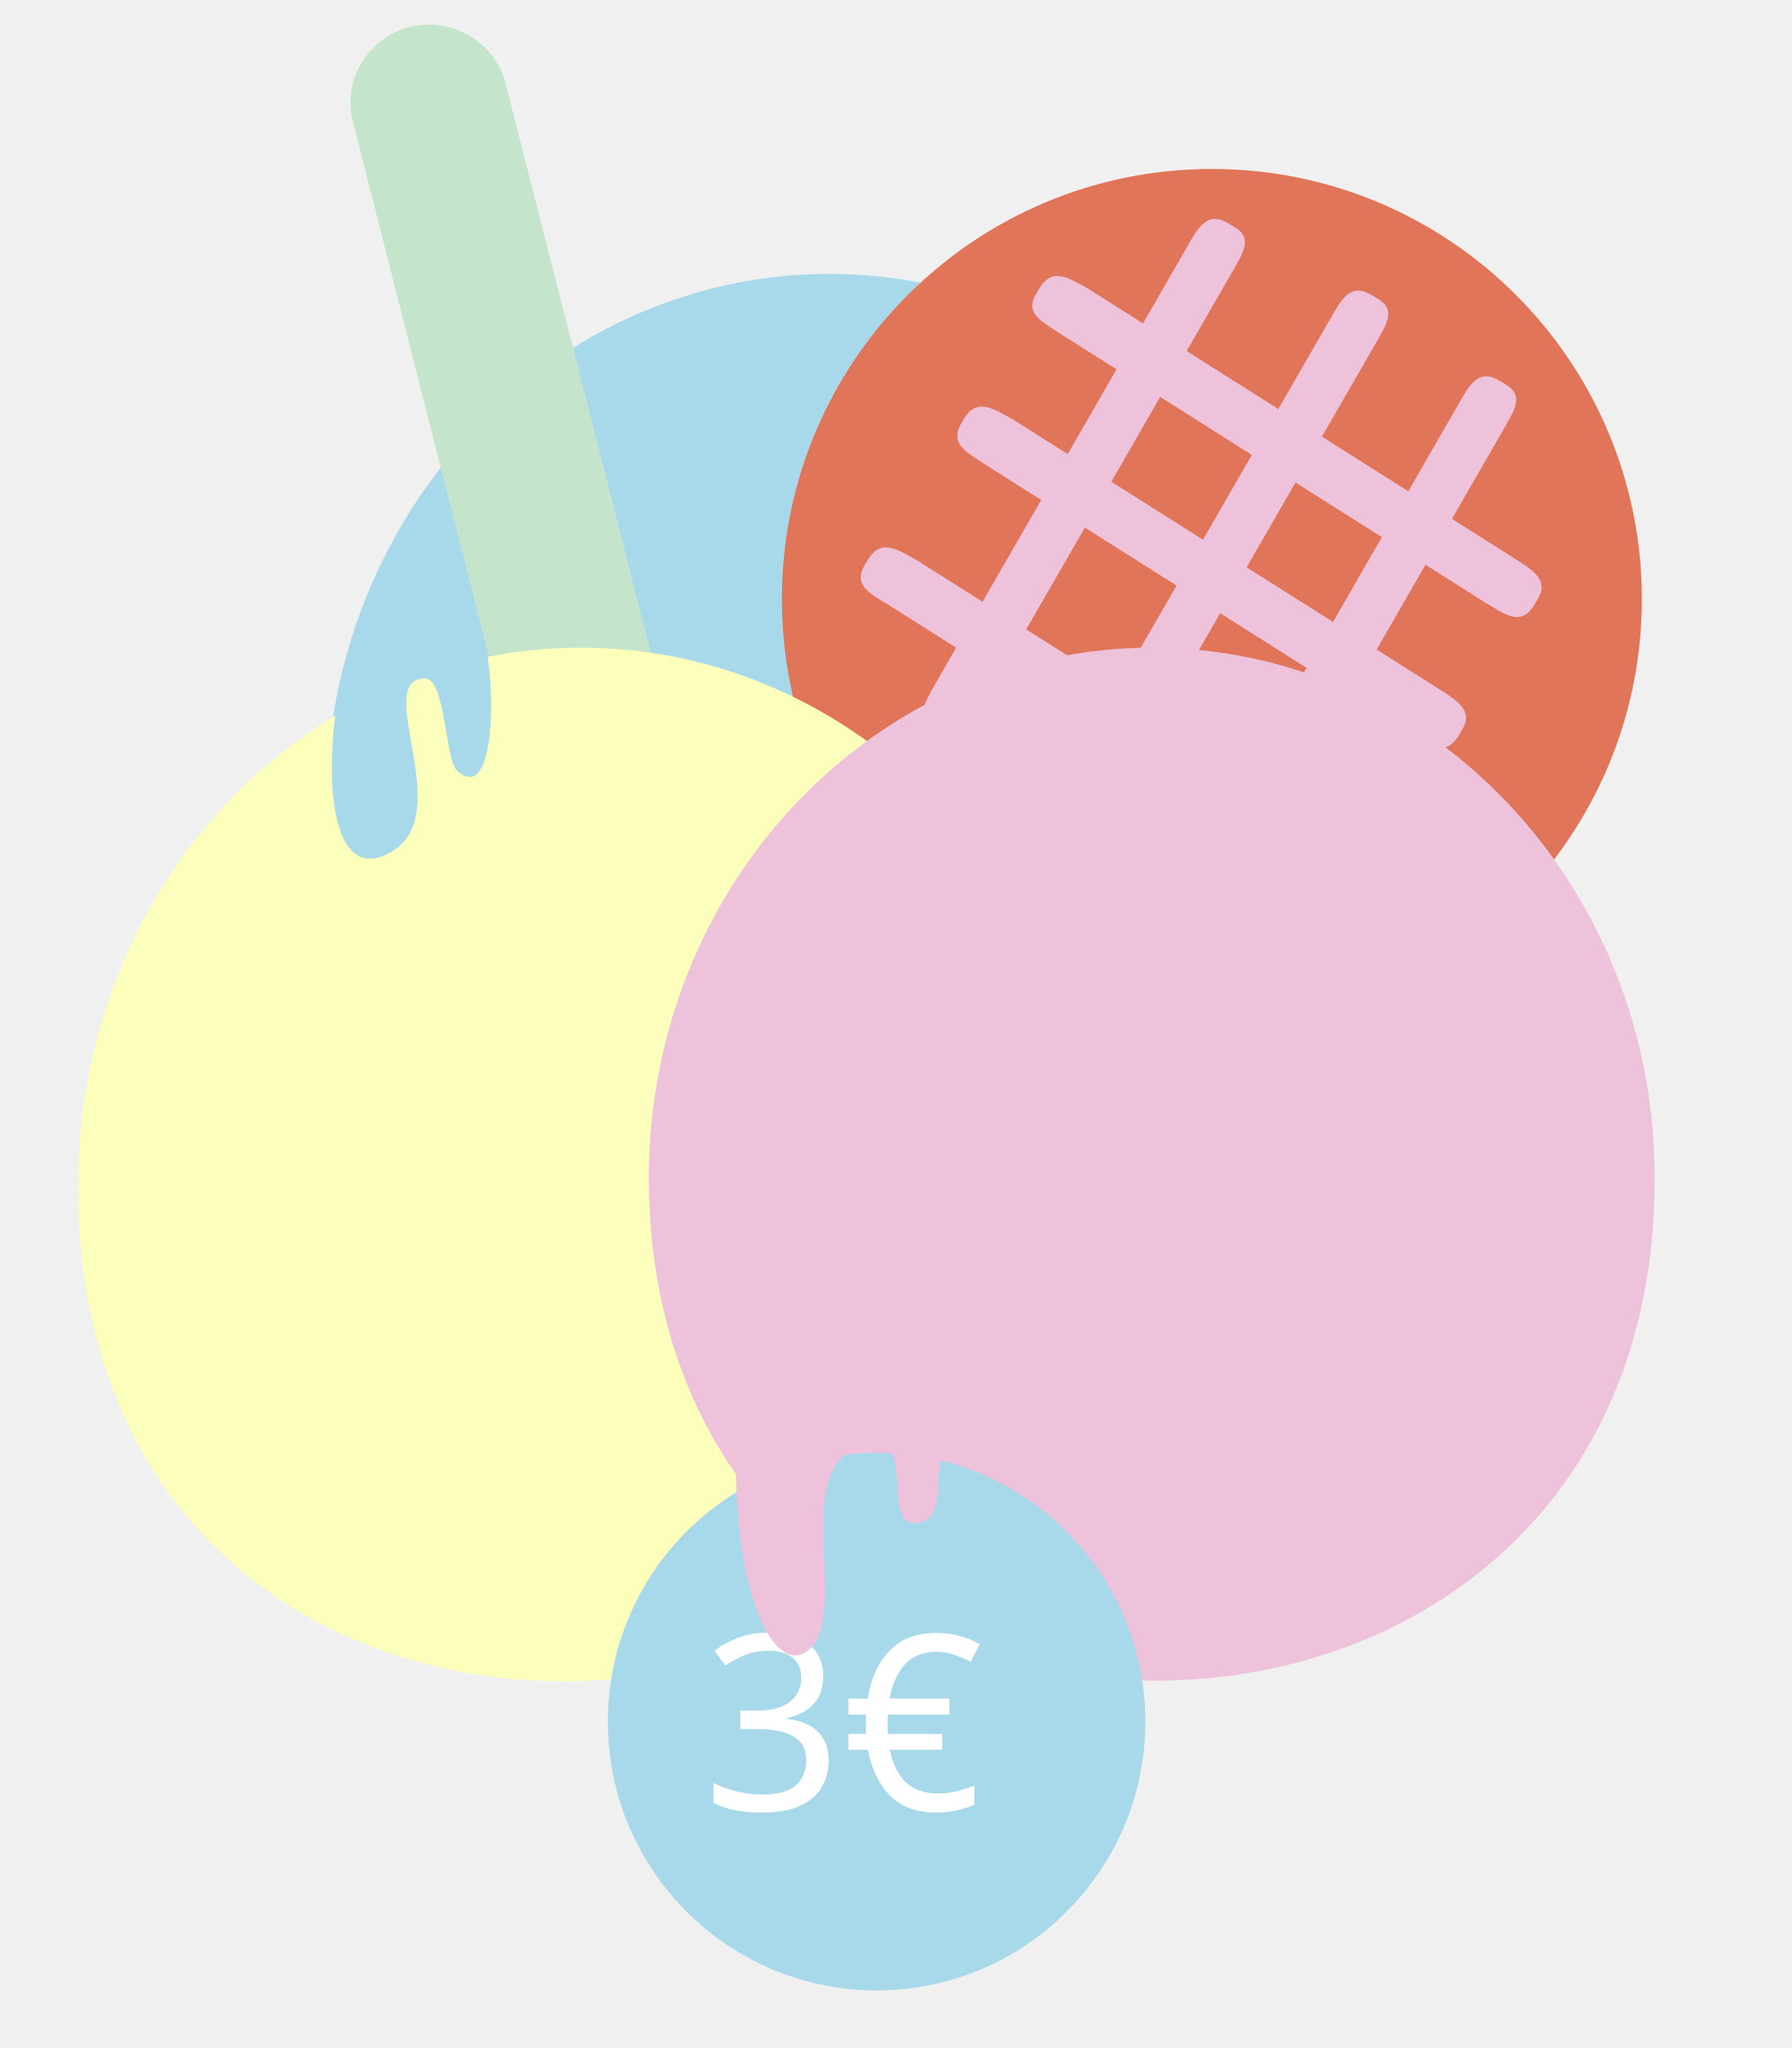
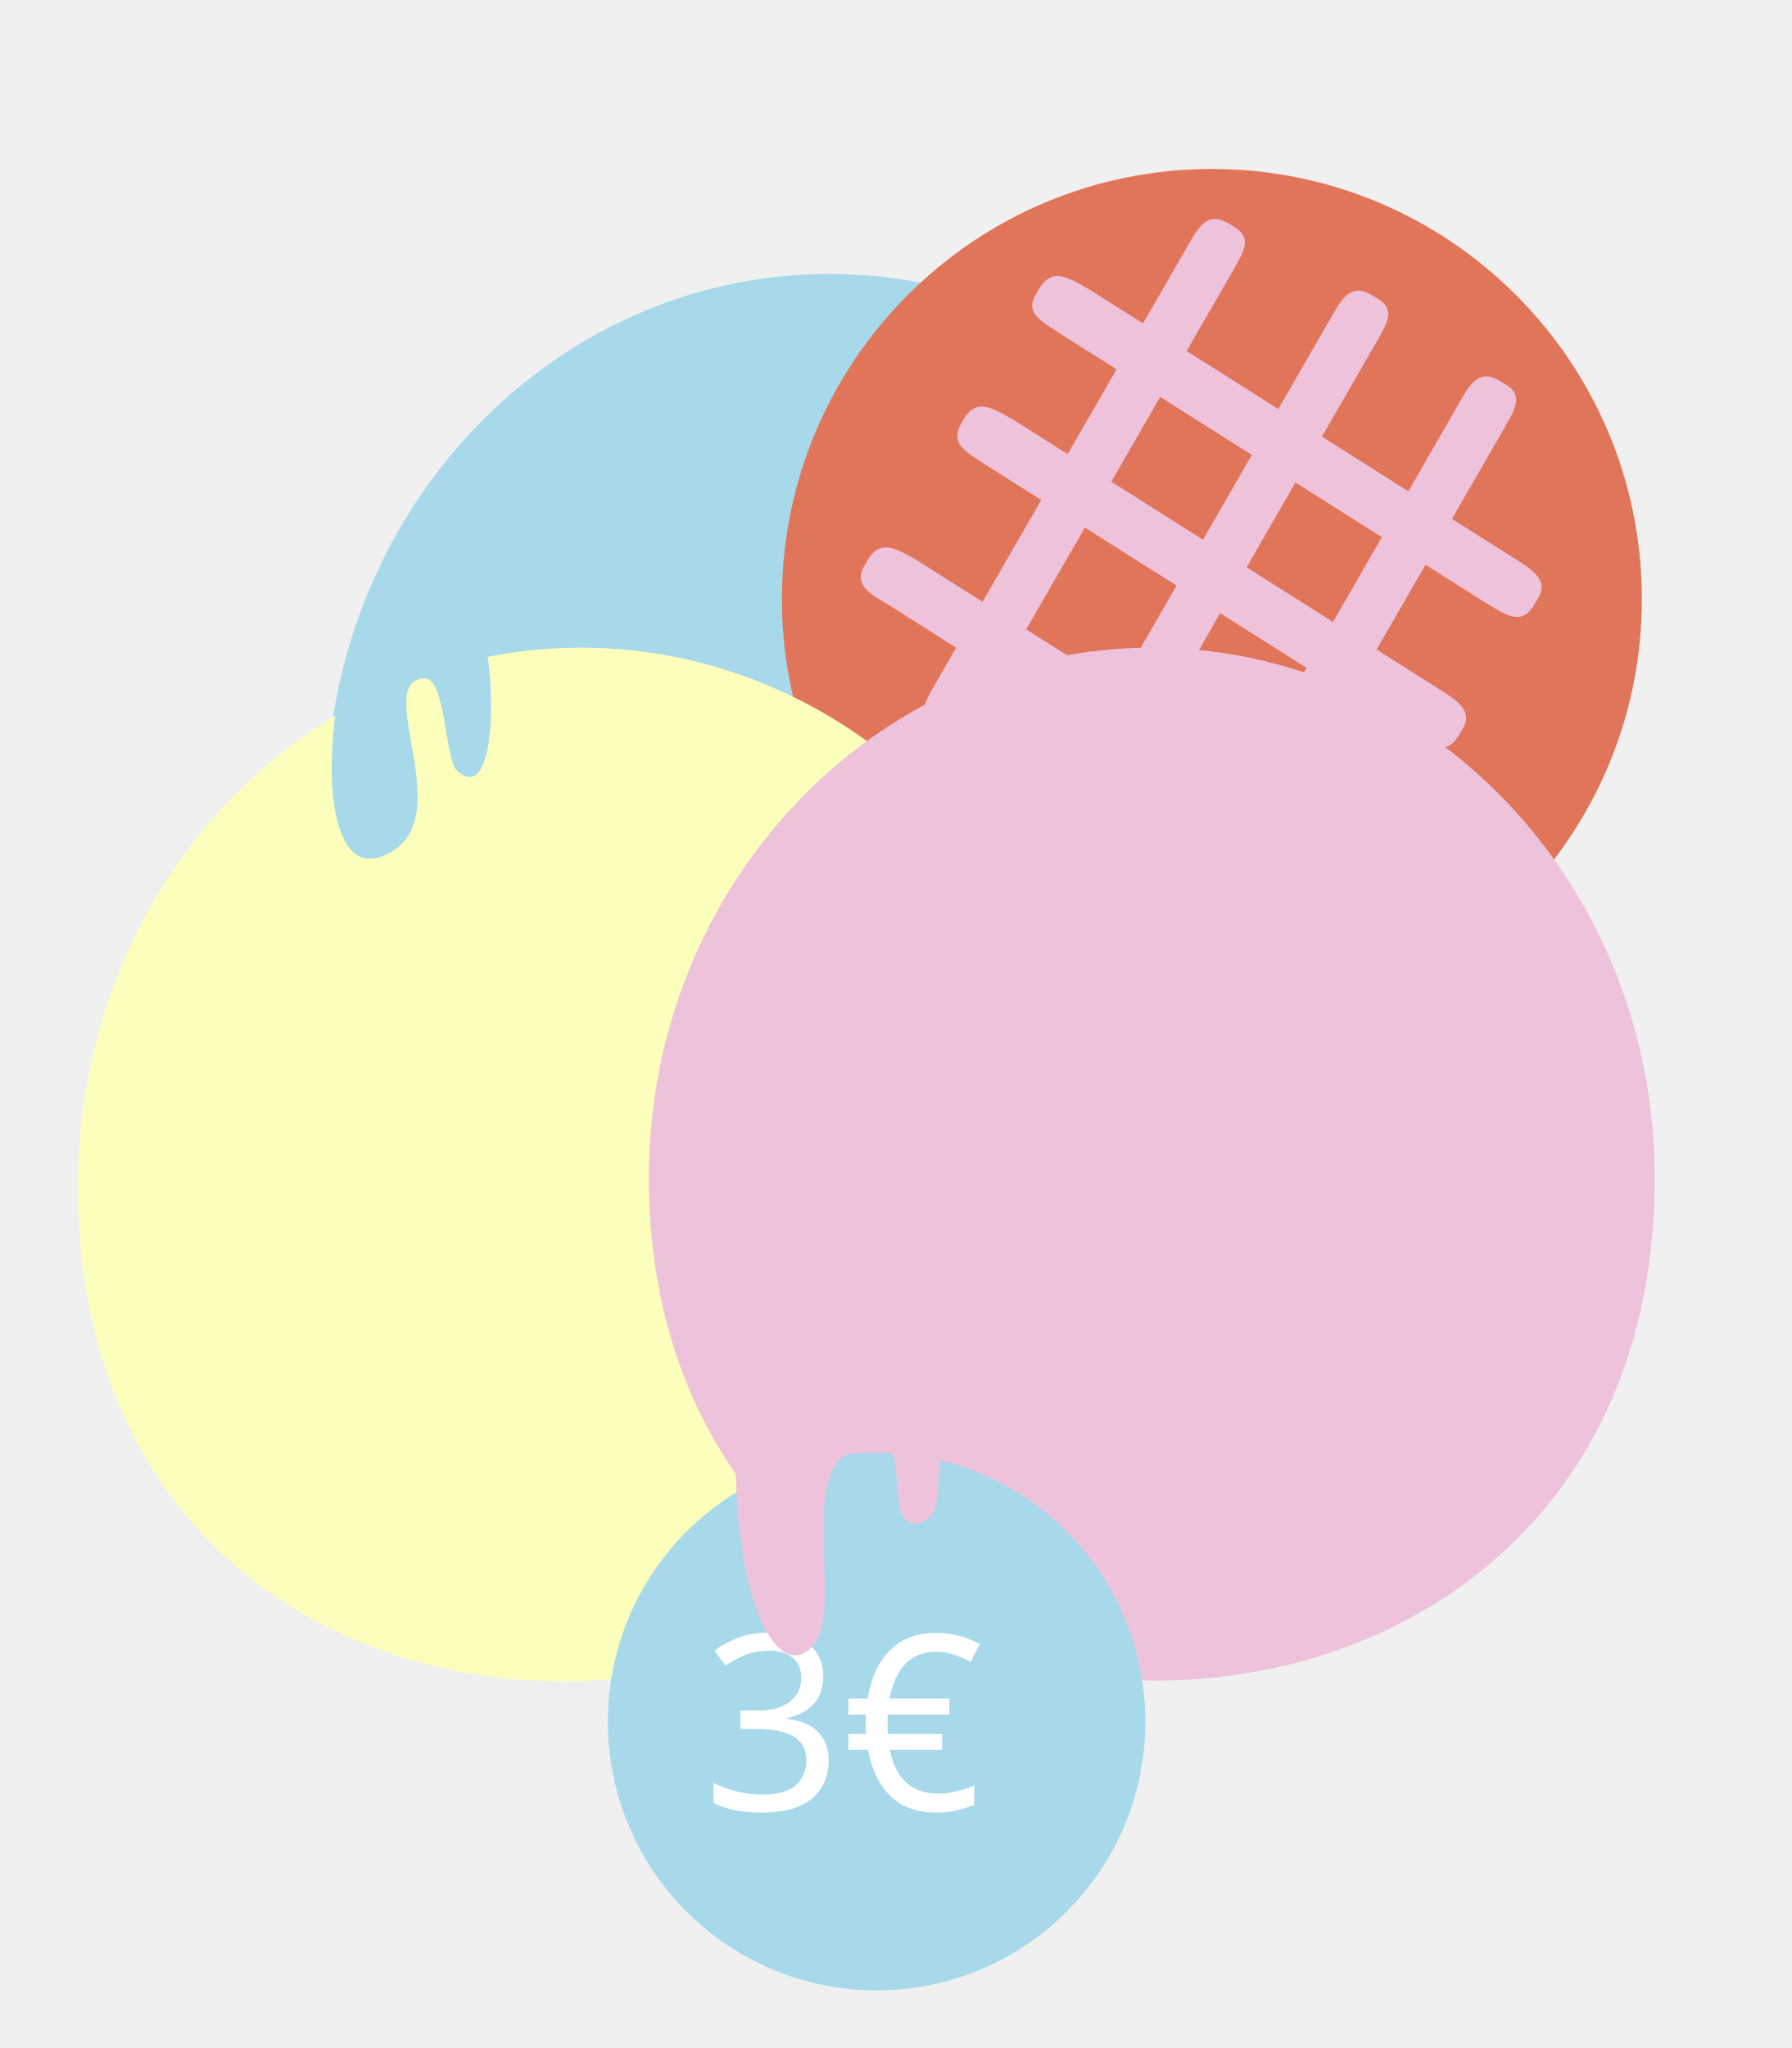
<svg xmlns="http://www.w3.org/2000/svg" version="1.1" id="Layer_3" x="0px" y="0px" viewBox="0 0 140 160" style="enable-background:new 0 0 140 160;" xml:space="preserve">
  <style type="text/css">
	.st0{fill:#A8D9EA;}
	.st1{fill:#E17559;}
	.st2{fill:#EEC2DB;}
- 	.st3{fill:#C4E5CB;}
- 	.st4{fill:#FCFFBC;}
- 	.st5{fill:#FFFFFF;}
- 	.st6{font-family:'Verdana-Bold';}
- 	.st7{font-size:19.161px;}
+ 	.st3{fill:#FCFFBC;}
+ 	.st4{fill:#FFFFFF;}
+ 	.st5{font-family:'Verdana-Bold';}
+ 	.st6{font-size:19.161px;}
</style>
  <path class="st0" d="M25.5,62.8c0-22.8,17.6-41.4,39.3-41.4s39.3,18.5,39.3,41.4S25.5,85.6,25.5,62.8z" />
  <path class="st0" d="M26.9,51.9" />
  <path class="st0" d="M47.5,25.7" />
  <g>
    <circle class="st1" cx="94.7" cy="46.8" r="33.6" />
    <g>
      <path class="st2" d="M73.5,57.5L73,57.2c-1.6-0.9-0.8-2.2,0.1-3.8l19.6-34c0.9-1.6,1.6-2.9,3.2-2l0.5,0.3c1.6,0.9,0.7,2.1-0.2,3.7    l-19.6,34C75.7,57.1,75.1,58.5,73.5,57.5z" />
      <path class="st2" d="M81,22.9l0.3-0.5c1-1.5,2.2-0.7,3.8,0.2l33.2,21c1.6,1,2.8,1.8,1.8,3.3l-0.3,0.5c-1,1.5-2.2,0.6-3.7-0.3    l-33.2-21C81.4,25.1,80,24.5,81,22.9z" />
      <path class="st2" d="M75.1,33.1l0.3-0.5c1-1.5,2.2-0.7,3.8,0.2l33.2,21c1.6,1,2.8,1.8,1.8,3.3l-0.3,0.5c-1,1.5-2.2,0.6-3.7-0.3    L77,36.3C75.5,35.3,74.2,34.7,75.1,33.1z" />
      <path class="st2" d="M67.6,44.1l0.3-0.5c1-1.5,2.2-0.7,3.8,0.2l33.2,21c1.6,1,2.8,1.8,1.8,3.3l-0.3,0.5c-1,1.6-2.2,0.6-3.7-0.3    l-33.2-21C68,46.4,66.6,45.7,67.6,44.1z" />
-       <path class="st2" d="M84.7,63.1l-0.5-0.3c-1.6-0.9-0.8-2.2,0.1-3.8l19.6-34c0.9-1.6,1.6-2.9,3.2-2l0.5,0.3    c1.6,0.9,0.7,2.1-0.2,3.7l-19.6,34C86.9,62.7,86.3,64,84.7,63.1z" />
+       <path class="st2" d="M84.7,63.1l-0.5-0.3c-1.6-0.9-0.8-2.2,0.1-3.8l19.6-34c0.9-1.6,1.6-2.9,3.2-2l0.5,0.3    c1.6,0.9,0.7,2.1-0.2,3.7L87.8,61C86.9,62.7,86.3,64,84.7,63.1z" />
      <path class="st2" d="M94.7,69.8l-0.5-0.3c-1.6-0.9-0.8-2.2,0.1-3.8l19.6-34c0.9-1.6,1.6-2.9,3.2-2l0.5,0.3    c1.6,0.9,0.7,2.1-0.2,3.7l-19.6,34C96.9,69.3,96.3,70.7,94.7,69.8z" />
    </g>
  </g>
-   <path class="st3" d="M58.8,107.3L58.8,107.3c-3.3,0.8-6.7-1.2-7.5-4.4L27.6,9.6C26.7,6.3,28.7,3,32,2.1l0,0c3.3-0.8,6.7,1.2,7.5,4.4  l23.8,93.2C64.1,103.1,62.1,106.4,58.8,107.3z" />
-   <path class="st4" d="M6.1,92c0.3-22.8,17.6-41.4,39.3-41.4S85,69.2,84.8,92C84.2,142.7,5.4,146.2,6.1,92z" />
+   <path class="st3" d="M6.1,92c0.3-22.8,17.6-41.4,39.3-41.4S85,69.2,84.8,92C84.2,142.7,5.4,146.2,6.1,92z" />
  <path class="st2" d="M50.7,92c0-22.8,17.6-41.4,39.3-41.4s39.3,18.5,39.3,41.4C129.4,144.9,50.7,143.9,50.7,92z" />
  <g>
    <g>
      <circle class="st0" cx="68.5" cy="134.5" r="21" />
    </g>
-     <text transform="matrix(1 0 0 1 54.8957 141.4189)" class="st5 st6 st7">3€</text>
+     <text transform="matrix(1 0 0 1 54.8957 141.4189)" class="st4 st5 st6">3€</text>
  </g>
-   <path class="st2" d="M74.8,112.9c-2.8,0,0,6.1-3.4,6.1c-2.2,0-0.4-6.1-2.6-6.1c-7.8-0.3-2.3,12.6-5.4,15.8  c-3.1,3.2-7.4-6.1-5.4-23.1" />
+   <path class="st2" d="M74.8,112.9c-2.8,0,0,6.1-3.4,6.1c-2.2,0-0.4-6.1-2.6-6.1c-7.8-0.3-2.3,12.6-5.4,15.8s-7.4-6.1-5.4-23.1" />
  <path class="st0" d="M27.3,50.7c-2.2,7.2-2.1,18.3,2.8,16.1c6-2.6-1.1-13.5,3-13.8c1.8-0.2,1.6,6.5,2.7,7.3c2.7,2.2,2.9-5.3,2.3-9" />
</svg>
